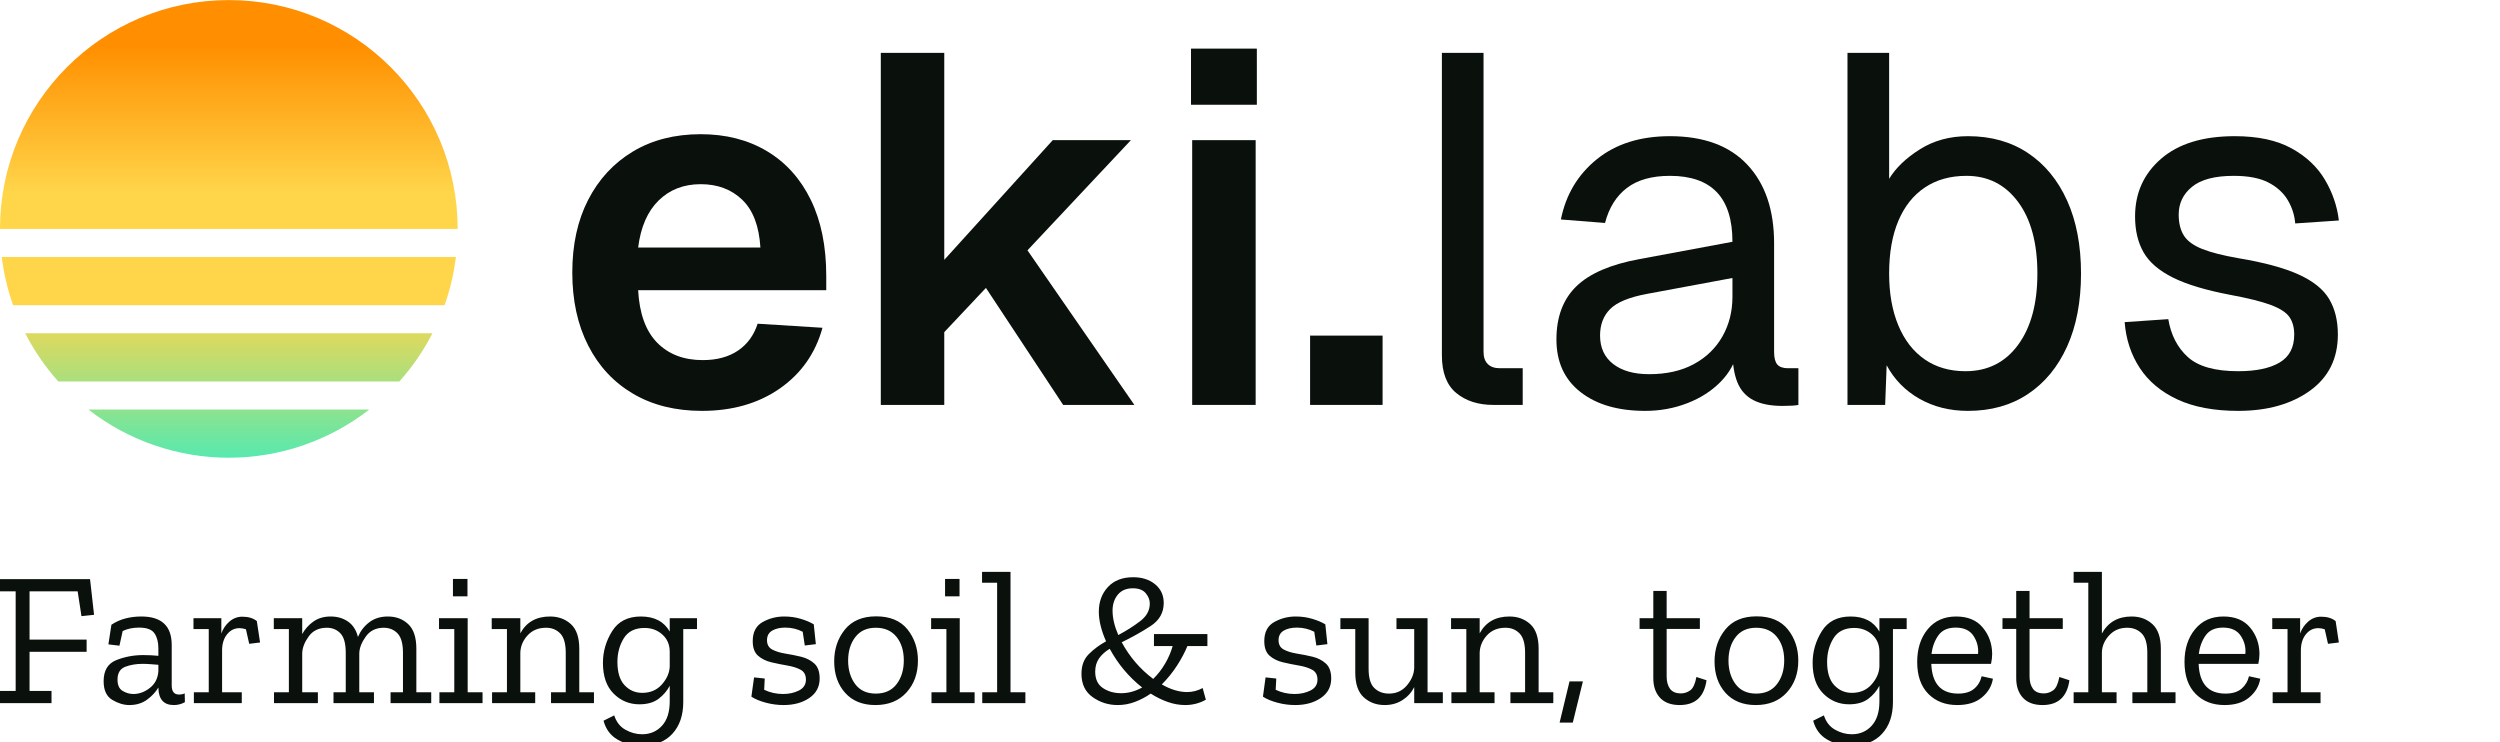
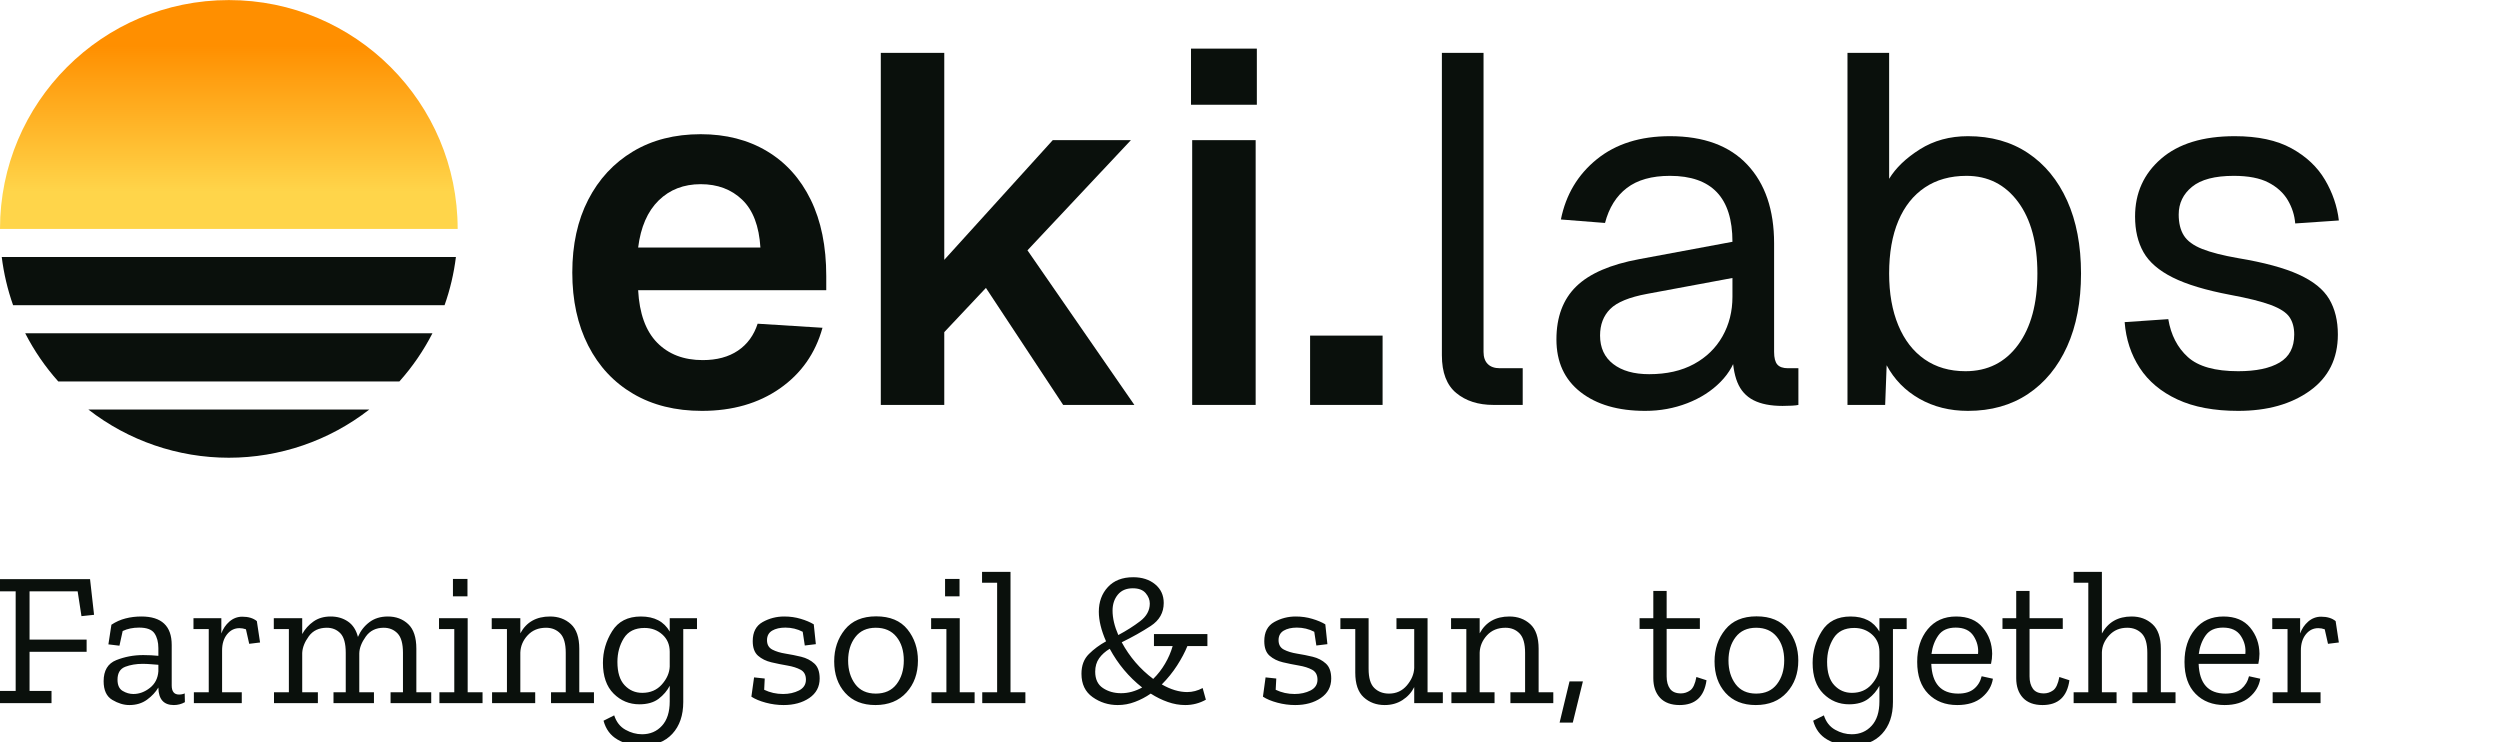
<svg xmlns="http://www.w3.org/2000/svg" viewBox="0 -816.5 5042 1495.7" width="504.2" height="149.6">
  <defs>
    <linearGradient id="eki-sun" gradientUnits="userSpaceOnUse" x1="0" y1="0" x2="0" y2="100">
      <stop offset="0" stop-color="#FF8F00" />
      <stop offset="0.1" stop-color="#FF8F00" />
      <stop offset="0.42" stop-color="#FFD54A" />
-       <stop offset="0.66" stop-color="#FFD54A" />
-       <stop offset="1" stop-color="#58E9AE" />
+       <stop offset="1" stop-color="#FFD54A" />
    </linearGradient>
  </defs>
  <g transform="translate(0 -816.5) scale(9.23)">
    <path d="M0 50A50 50 0 0 1 100 50Z" fill="url(#eki-sun)" />
-     <path d="M0.38 56.14L99.62 56.14A50 50 0 0 1 97.14 66.67L2.86 66.67A50 50 0 0 1 0.38 56.14Z" fill="url(#eki-sun)" />
-     <path d="M5.51 72.81L94.49 72.81A50 50 0 0 1 87.27 83.33L12.73 83.33A50 50 0 0 1 5.51 72.81Z" fill="url(#eki-sun)" />
-     <path d="M19.31 89.47L80.69 89.47A50 50 0 0 1 50.00 100.00L50.00 100.00A50 50 0 0 1 19.31 89.47Z" fill="url(#eki-sun)" />
+     <path d="M0.38 56.14L99.62 56.14A50 50 0 0 1 97.14 66.67L2.86 66.67A50 50 0 0 1 0.38 56.14Z" fill="#0A100C" />
+     <path d="M5.51 72.81L94.49 72.81A50 50 0 0 1 87.27 83.33L12.73 83.33A50 50 0 0 1 5.51 72.81Z" fill="#0A100C" />
+     <path d="M19.31 89.47L80.69 89.47A50 50 0 0 1 50.00 100.00L50.00 100.00A50 50 0 0 1 19.31 89.47Z" fill="#0A100C" />
  </g>
  <g transform="translate(1115 0)">
    <path d="M300.6 12Q220.8 12 162.1 -22.4Q103.4 -56.8 71.3 -119.7Q39.2 -182.6 39.2 -267Q39.2 -351.4 71.3 -413.8Q103.4 -476.2 161.5 -511.1Q219.6 -546 298.2 -546Q374.4 -546 431.6 -511.9Q488.8 -477.8 520.1 -413.8Q551.4 -349.8 551.4 -260V-231.4H172Q175.8 -160.8 210.3 -125.6Q244.8 -90.4 302.2 -90.4Q345 -90.4 373.3 -109.5Q401.6 -128.6 413 -163.8L543.8 -155.6Q522.4 -78.2 457.7 -33.1Q393 12 300.6 12ZM172 -317.4H418.6Q414.6 -382.4 381.9 -413.8Q349.2 -445.2 298.2 -445.2Q246.8 -445.2 213.3 -412.3Q179.8 -379.4 172 -317.4Z" fill="#0A100C" />
    <path d="M661.4 0V-710H789.4V-292.6L1008.2 -534H1165.8L957.2 -311.8L1172.8 0H1029.2L873.4 -236L789.4 -146.8V0Z" fill="#0A100C" />
    <path d="M1289.4 0V-534H1417.4V0ZM1287 -605.4V-718.6H1419.8V-605.4Z" fill="#0A100C" />
    <path d="M1527.2 0V-139.8H1673.4V0Z" fill="#0A100C" />
    <path d="M1897 0Q1851 0 1822 -24Q1793 -48 1793 -100V-710H1877V-107Q1877 -91 1885.5 -82.5Q1894 -74 1910 -74H1956V0Z" fill="#0A100C" />
    <path d="M2203 12Q2121 12 2072.5 -26Q2024 -64 2024 -132Q2024 -200 2064 -239Q2104 -278 2191 -294L2379 -329Q2379 -396 2347.5 -429Q2316 -462 2253 -462Q2198 -462 2166 -437.5Q2134 -413 2122 -367L2033 -374Q2048 -449 2105.5 -495.5Q2163 -542 2253 -542Q2355 -542 2409 -484.5Q2463 -427 2463 -326V-107Q2463 -89 2469.5 -81.5Q2476 -74 2491 -74H2512V0Q2508 1 2499 1.5Q2490 2 2480 2Q2444 2 2421.5 -9.5Q2399 -21 2389 -45.5Q2379 -70 2379 -110L2389 -108Q2382 -74 2355 -46.5Q2328 -19 2288 -3.5Q2248 12 2203 12ZM2211 -62Q2264 -62 2301.5 -82.5Q2339 -103 2359 -138.5Q2379 -174 2379 -218V-256L2207 -224Q2153 -214 2132.5 -193.5Q2112 -173 2112 -140Q2112 -103 2138.5 -82.5Q2165 -62 2211 -62Z" fill="#0A100C" />
    <path d="M2854 12Q2799 12 2756 -12.5Q2713 -37 2690 -80L2687 0H2611V-710H2695V-456Q2715 -489 2757 -515.5Q2799 -542 2854 -542Q2924 -542 2975 -508Q3026 -474 3054 -412Q3082 -350 3082 -265Q3082 -180 3054 -118Q3026 -56 2975 -22Q2924 12 2854 12ZM2849 -68Q2916 -68 2955 -121Q2994 -174 2994 -265Q2994 -357 2955 -409.5Q2916 -462 2851 -462Q2802 -462 2767 -438.5Q2732 -415 2713.5 -371Q2695 -327 2695 -265Q2695 -205 2713.5 -160.5Q2732 -116 2766.5 -92Q2801 -68 2849 -68Z" fill="#0A100C" />
    <path d="M3399 12Q3326 12 3276.5 -11Q3227 -34 3200.5 -74.5Q3174 -115 3170 -167L3258 -173Q3266 -125 3297.5 -96.5Q3329 -68 3399 -68Q3453 -68 3482.5 -85.5Q3512 -103 3512 -142Q3512 -163 3502.5 -177Q3493 -191 3465 -201.5Q3437 -212 3383 -222Q3309 -236 3267 -257Q3225 -278 3208 -308Q3191 -338 3191 -380Q3191 -451 3243.5 -496.5Q3296 -542 3392 -542Q3462 -542 3506.5 -517.5Q3551 -493 3574 -454Q3597 -415 3602 -372L3514 -366Q3512 -391 3499 -413Q3486 -435 3460 -448.5Q3434 -462 3390 -462Q3333 -462 3306 -440Q3279 -418 3279 -384Q3279 -358 3289.5 -341.5Q3300 -325 3326.5 -314.5Q3353 -304 3399 -296Q3477 -283 3521 -263Q3565 -243 3582.5 -213.5Q3600 -184 3600 -142Q3600 -69 3543.5 -28.5Q3487 12 3399 12Z" fill="#0A100C" />
  </g>
  <g transform="translate(0.00 336.70) scale(1) translate(-0.00 -336.70)">
    <path d="M189.7 423.3 164.3 426 156.6 376H59.6V473.3H174.7V497.9H59.6V576.8H103.9V601.4H0V576.8H31.6V376H0V351.3H181.6ZM224.7 443.3Q238.2 434.4 253.2 430.6Q268.2 426.7 285.1 426.7Q346.3 426.7 346.3 484.1V565.7Q346.3 584.1 361 584.1Q367.5 584.1 372.5 581.8L372.9 599.5Q362.5 605.3 350.6 605.3Q320.2 605.3 319.4 570.7V569.9Q311.3 583.7 296.5 594.5Q281.7 605.3 260.9 605.3Q244 605.3 226.5 594.9Q209 584.5 209 557.2Q209 524.9 234.5 514.7Q260.1 504.5 289 504.5Q296.7 504.5 304.6 504.9Q312.5 505.2 319.4 506V490.6Q319.4 472.2 311.5 460.6Q303.6 449.1 280.5 449.1Q261.7 449.1 247.4 456L240.9 485.6L218.6 482.9ZM319.4 537.2V524.1Q312.1 523.7 304 522.9Q295.9 522.2 287.5 522.2Q268.2 522.2 252.6 528.1Q237 534.1 237 554.1Q237 570.7 247.4 576.8Q257.8 583 269 583Q286.7 583 302.3 570.7Q317.9 558.4 319.4 537.2ZM488.7 427.1Q507.2 427.1 518 436L524.5 479.1L502.6 481.8L496 452.5Q489.5 450.2 482.9 450.2Q467.9 450.2 457.9 462.7Q447.9 475.2 447.9 495.2V579.5H487.6V601.4H391V579.5H421V452.1H390.2V430.2H446.4V461Q451.4 446.8 462.7 436.9Q474.1 427.1 488.7 427.1ZM869.7 601.4H787.7V579.5H812.7V499.9Q812.7 472.2 801.8 460.8Q790.8 449.4 773.9 449.4Q750.4 449.4 737.7 467.2Q725 484.9 724.6 501V579.5H754.2V601.4H672.6V579.5H697.3V499.9Q697.3 471.8 686.5 460.6Q675.7 449.4 659.2 449.4Q635.3 449.4 622.8 466.6Q610.3 483.7 609.5 500.2V579.5H641.1V601.4H552.6V579.5H582.6V452.1H552.2V430.2H609.5V462.1Q618 446.8 632.2 436.8Q646.5 426.7 666.9 426.7Q686.9 426.7 701.7 436.8Q716.5 446.8 721.9 467.9Q729.6 449.8 744.8 438.3Q760 426.7 782.3 426.7Q806.9 426.7 823.3 442.1Q839.7 457.5 839.7 491.8V579.5H869.7ZM913.5 386V350.9H942.8V386ZM973.2 601.4H886.2V579.5H916.2V452.1H885.4V430.2H943.2V579.5H973.2ZM1197.9 601.4H1111.3V579.5H1141V499.9Q1141 472.2 1129.8 460.8Q1118.6 449.4 1101.3 449.4Q1078.2 449.4 1064.2 464.6Q1050.1 479.8 1049.4 499.5V579.5H1079.4V601.4H992.4V579.5H1022.4V452.1H991.7V430.2H1049.4V460.6Q1067.8 426.7 1109.4 426.7Q1134.4 426.7 1151.4 442.1Q1168.3 457.5 1168.3 491.8V579.5H1197.9ZM1405.7 452.1H1378V599.1Q1378 639.5 1355.9 663.4Q1333.8 687.3 1293.7 687.3Q1266.8 687.3 1245.4 674.9Q1224.1 662.6 1217.2 636.9L1238.7 626.1Q1245.2 646.1 1261.4 655.1Q1277.6 664.2 1294.9 664.2Q1319.5 664.2 1335.1 647Q1350.7 629.9 1350.7 598V566.4Q1343 581.4 1328.4 592.6Q1313.7 603.8 1289.5 603.8Q1259.1 603.8 1237.5 582.2Q1216 560.7 1216 520.3Q1216 486 1234.5 456.4Q1252.9 426.7 1292.6 426.7Q1333.4 426.7 1350.7 457.1V430.2H1405.7ZM1350.7 527.6V497.9Q1350.7 476.4 1335.9 463.1Q1321.1 449.8 1299.9 449.8Q1271 449.8 1258.1 470.6Q1245.2 491.4 1245.2 518.3Q1245.2 549.9 1259.7 565.3Q1274.1 580.7 1295.3 580.7Q1319.9 580.7 1334.9 563.7Q1349.9 546.8 1350.7 527.6ZM1653.1 551.8Q1653.1 576.8 1632.2 591.1Q1611.2 605.3 1580.4 605.3Q1562.3 605.3 1544.4 600.5Q1526.5 595.7 1515.4 588.4L1520.8 549.5L1542.3 551.8L1541.2 574.5Q1558.9 583 1579.3 583Q1597.3 583 1611.4 575.9Q1625.4 568.7 1625.4 554.1Q1625.4 539.9 1614.7 534.1Q1603.9 528.3 1587.9 525.6Q1571.9 522.9 1555.8 519.1Q1539.6 515.3 1528.8 505.8Q1518.1 496.4 1518.1 476.4Q1518.1 449.1 1538.1 437.9Q1558.1 426.7 1581.6 426.7Q1599.3 426.7 1614.9 431.4Q1630.4 436 1641.2 442.5L1645.4 482.5L1623.1 485.2L1618.9 457.5Q1602.7 449.1 1583.9 449.1Q1567.7 449.1 1557.3 455.2Q1546.9 461.4 1546.9 474.5Q1546.9 487.9 1557.7 493.5Q1568.5 499.1 1584.3 501.6Q1600 504.1 1615.8 507.9Q1631.6 511.8 1642.4 521.6Q1653.1 531.4 1653.1 551.8ZM1851.3 515.6Q1851.3 554.5 1828.2 579.9Q1805.1 605.3 1765.5 605.3Q1726.6 605.3 1704.5 580.7Q1682.4 556 1682.4 517.2Q1682.4 479.8 1703.9 453.1Q1725.5 426.4 1767 426.4Q1809 426.4 1830.2 452.7Q1851.3 479.1 1851.3 515.6ZM1822.8 515.3Q1822.8 486 1808 467.7Q1793.2 449.4 1766.3 449.4Q1739.3 449.4 1724.9 468.3Q1710.5 487.2 1710.5 515.6Q1710.5 543.7 1724.7 563Q1739 582.2 1766.3 582.2Q1793.6 582.2 1808.2 563.2Q1822.8 544.1 1822.8 515.3ZM1906 386V350.9H1935.2V386ZM1965.6 601.4H1878.6V579.5H1908.7V452.1H1877.9V430.2H1935.6V579.5H1965.6ZM2068 601.4H1981V579.5H2011V358.6H1980.6V336.7H2038V579.5H2068ZM2327.3 462.1H2435.1V486.4H2394.7Q2387.4 504.5 2374.1 525.3Q2360.8 546 2343.1 563.7Q2370 579.1 2394.3 579.1Q2410.4 579.1 2425.5 571L2432 594.5Q2412.8 605.3 2390.4 605.3Q2372.7 605.3 2355.2 599.1Q2337.7 593 2320.8 582.2Q2305.8 592.6 2289 598.9Q2272.3 605.3 2254.2 605.3Q2226.1 605.3 2203.6 589.3Q2181.1 573.4 2181.1 542.2Q2181.1 517.2 2196.1 502.4Q2211.1 487.5 2230.7 476.8Q2216.1 443.7 2216.1 417.1Q2216.1 387.1 2234.4 367.3Q2252.7 347.5 2285.4 347.5Q2312.3 347.5 2329.6 361.7Q2347 376 2347 399.4Q2347 428.7 2320.8 445.8Q2294.6 462.9 2262.3 478.7Q2286.2 522.9 2325.8 552.6Q2339.6 539.1 2349.6 522Q2359.7 504.9 2365 486.4H2327.3ZM2318.9 400.6Q2318.9 389.4 2310.6 379.6Q2302.3 369.8 2284.6 369.8Q2265 369.8 2254.4 382.7Q2243.8 395.6 2243.8 414.8Q2243.8 437.5 2255.4 464.1Q2280 451 2299.4 436.2Q2318.9 421.4 2318.9 400.6ZM2238.1 491.8Q2224.6 499.9 2216.7 511Q2208.8 522.2 2208.8 538Q2208.8 560.7 2224.4 571Q2240 581.4 2261.1 581.4Q2282.7 581.4 2303.5 569.9Q2263.1 538 2238.1 491.8ZM2684.8 551.8Q2684.8 576.8 2663.8 591.1Q2642.9 605.3 2612.1 605.3Q2594 605.3 2576.1 600.5Q2558.2 595.7 2547.1 588.4L2552.4 549.5L2574 551.8L2572.8 574.5Q2590.5 583 2610.9 583Q2629 583 2643.1 575.9Q2657.1 568.7 2657.1 554.1Q2657.1 539.9 2646.3 534.1Q2635.6 528.3 2619.6 525.6Q2603.6 522.9 2587.5 519.1Q2571.3 515.3 2560.5 505.8Q2549.8 496.4 2549.8 476.4Q2549.8 449.1 2569.8 437.9Q2589.8 426.7 2613.2 426.7Q2630.9 426.7 2646.5 431.4Q2662.1 436 2672.9 442.5L2677.1 482.5L2654.8 485.2L2650.6 457.5Q2634.4 449.1 2615.6 449.1Q2599.4 449.1 2589 455.2Q2578.6 461.4 2578.6 474.5Q2578.6 487.9 2589.4 493.5Q2600.2 499.1 2615.9 501.6Q2631.7 504.1 2647.5 507.9Q2663.3 511.8 2674 521.6Q2684.8 531.4 2684.8 551.8ZM2909.9 601.4H2852.2V569.1Q2844.1 585.3 2828.5 595.3Q2813 605.3 2792.6 605.3Q2767.6 605.3 2750.4 589.7Q2733.3 574.1 2733.3 539.9V452.1H2703.3V430.2H2760.2V532.2Q2760.2 559.9 2771.8 571Q2783.3 582.2 2801.4 582.2Q2823.4 582.2 2837.4 565.7Q2851.4 549.1 2852.2 530.6V452.1H2816.4V430.2H2879.1V579.5H2909.9ZM3132.7 601.4H3046.2V579.5H3075.8V499.9Q3075.8 472.2 3064.6 460.8Q3053.5 449.4 3036.2 449.4Q3013.1 449.4 2999 464.6Q2985 479.8 2984.2 499.5V579.5H3014.2V601.4H2927.2V579.5H2957.3V452.1H2926.5V430.2H2984.2V460.6Q3002.7 426.7 3044.2 426.7Q3069.2 426.7 3086.2 442.1Q3103.1 457.5 3103.1 491.8V579.5H3132.7ZM3145.4 640.7 3165.4 557.6H3192.4L3172 640.7ZM3441.7 555.3Q3434.8 605.3 3387.5 605.3Q3361.7 605.3 3348 590.7Q3334.4 576.1 3334.4 551V451.8H3306.7V430.2H3334.4V375.2H3361.3V430.2H3428.3V451.8H3361.3V547.6Q3361.3 563 3368 572.4Q3374.8 581.8 3390.2 581.8Q3400.2 581.8 3408.8 575.7Q3417.5 569.5 3421.3 548.7ZM3626.8 515.6Q3626.8 554.5 3603.7 579.9Q3580.7 605.3 3541 605.3Q3502.2 605.3 3480 580.7Q3457.9 556 3457.9 517.2Q3457.9 479.8 3479.5 453.1Q3501 426.4 3542.6 426.4Q3584.5 426.4 3605.7 452.7Q3626.8 479.1 3626.8 515.6ZM3598.4 515.3Q3598.4 486 3583.5 467.7Q3568.7 449.4 3541.8 449.4Q3514.9 449.4 3500.4 468.3Q3486 487.2 3486 515.6Q3486 543.7 3500.2 563Q3514.5 582.2 3541.8 582.2Q3569.1 582.2 3583.7 563.2Q3598.4 544.1 3598.4 515.3ZM3845.4 452.1H3817.7V599.1Q3817.7 639.5 3795.6 663.4Q3773.4 687.3 3733.4 687.3Q3706.5 687.3 3685.1 674.9Q3663.8 662.6 3656.8 636.9L3678.4 626.1Q3684.9 646.1 3701.1 655.1Q3717.3 664.2 3734.6 664.2Q3759.2 664.2 3774.8 647Q3790.4 629.9 3790.4 598V566.4Q3782.7 581.4 3768.1 592.6Q3753.4 603.8 3729.2 603.8Q3698.8 603.8 3677.2 582.2Q3655.7 560.7 3655.7 520.3Q3655.7 486 3674.2 456.4Q3692.6 426.7 3732.3 426.7Q3773.1 426.7 3790.4 457.1V430.2H3845.4ZM3790.4 527.6V497.9Q3790.4 476.4 3775.6 463.1Q3760.7 449.8 3739.6 449.8Q3710.7 449.8 3697.8 470.6Q3684.9 491.4 3684.9 518.3Q3684.9 549.9 3699.4 565.3Q3713.8 580.7 3735 580.7Q3759.6 580.7 3774.6 563.7Q3789.6 546.8 3790.4 527.6ZM4019.3 552.2Q4015.9 574.1 3997.4 589.7Q3978.9 605.3 3947.4 605.3Q3911.2 605.3 3888.9 582.6Q3866.6 559.9 3866.6 518.3Q3866.6 478.3 3887.7 452.5Q3908.9 426.7 3945.1 426.7Q3980.5 426.7 3998.9 449.1Q4017.4 471.4 4017.8 501.8Q4017.8 511.8 4015.5 522.2H3895Q3897.4 582.2 3949.3 582.2Q3969.7 582.2 3981.2 572.6Q3992.8 563 3996.6 547.2ZM3989.3 502.2Q3991.2 482.9 3980.3 466Q3969.3 449.1 3944.3 449.1Q3920.4 449.1 3909.3 464.8Q3898.1 480.6 3895.4 502.2ZM4173.6 555.3Q4166.7 605.3 4119.4 605.3Q4093.6 605.3 4079.9 590.7Q4066.3 576.1 4066.3 551V451.8H4038.6V430.2H4066.3V375.2H4093.2V430.2H4160.2V451.8H4093.2V547.6Q4093.2 563 4100 572.4Q4106.7 581.8 4122.1 581.8Q4132.1 581.8 4140.7 575.7Q4149.4 569.5 4153.3 548.7ZM4387.6 601.4H4300.6V579.5H4330.7V499.9Q4330.7 472.2 4319.3 460.8Q4307.9 449.4 4290.2 449.4Q4267.9 449.4 4253.9 464.6Q4239.8 479.8 4239.1 498.7V579.5H4268.7V601.4H4182.1V579.5H4211.7V358.6H4182.1V336.7H4239.1V461Q4257.9 426.7 4299.1 426.7Q4324.1 426.7 4341 442.1Q4358 457.5 4358 491.8V579.5H4387.6ZM4558.5 552.2Q4555 574.1 4536.5 589.7Q4518.1 605.3 4486.5 605.3Q4450.3 605.3 4428 582.6Q4405.7 559.9 4405.7 518.3Q4405.7 478.3 4426.9 452.5Q4448 426.7 4484.2 426.7Q4519.6 426.7 4538.1 449.1Q4556.5 471.4 4556.9 501.8Q4556.9 511.8 4554.6 522.2H4434.2Q4436.5 582.2 4488.4 582.2Q4508.8 582.2 4520.4 572.6Q4531.9 563 4535.8 547.2ZM4528.4 502.2Q4530.4 482.9 4519.4 466Q4508.4 449.1 4483.4 449.1Q4459.6 449.1 4448.4 464.8Q4437.2 480.6 4434.5 502.2ZM4681.2 427.1Q4699.7 427.1 4710.5 436L4717 479.1L4695.1 481.8L4688.5 452.5Q4682 450.2 4675.4 450.2Q4660.4 450.2 4650.4 462.7Q4640.4 475.2 4640.4 495.2V579.5H4680.1V601.4H4583.5V579.5H4613.5V452.1H4582.7V430.2H4638.9V461Q4643.9 446.8 4655.2 436.9Q4666.6 427.1 4681.2 427.1Z" fill="#0A100C" />
  </g>
</svg>
